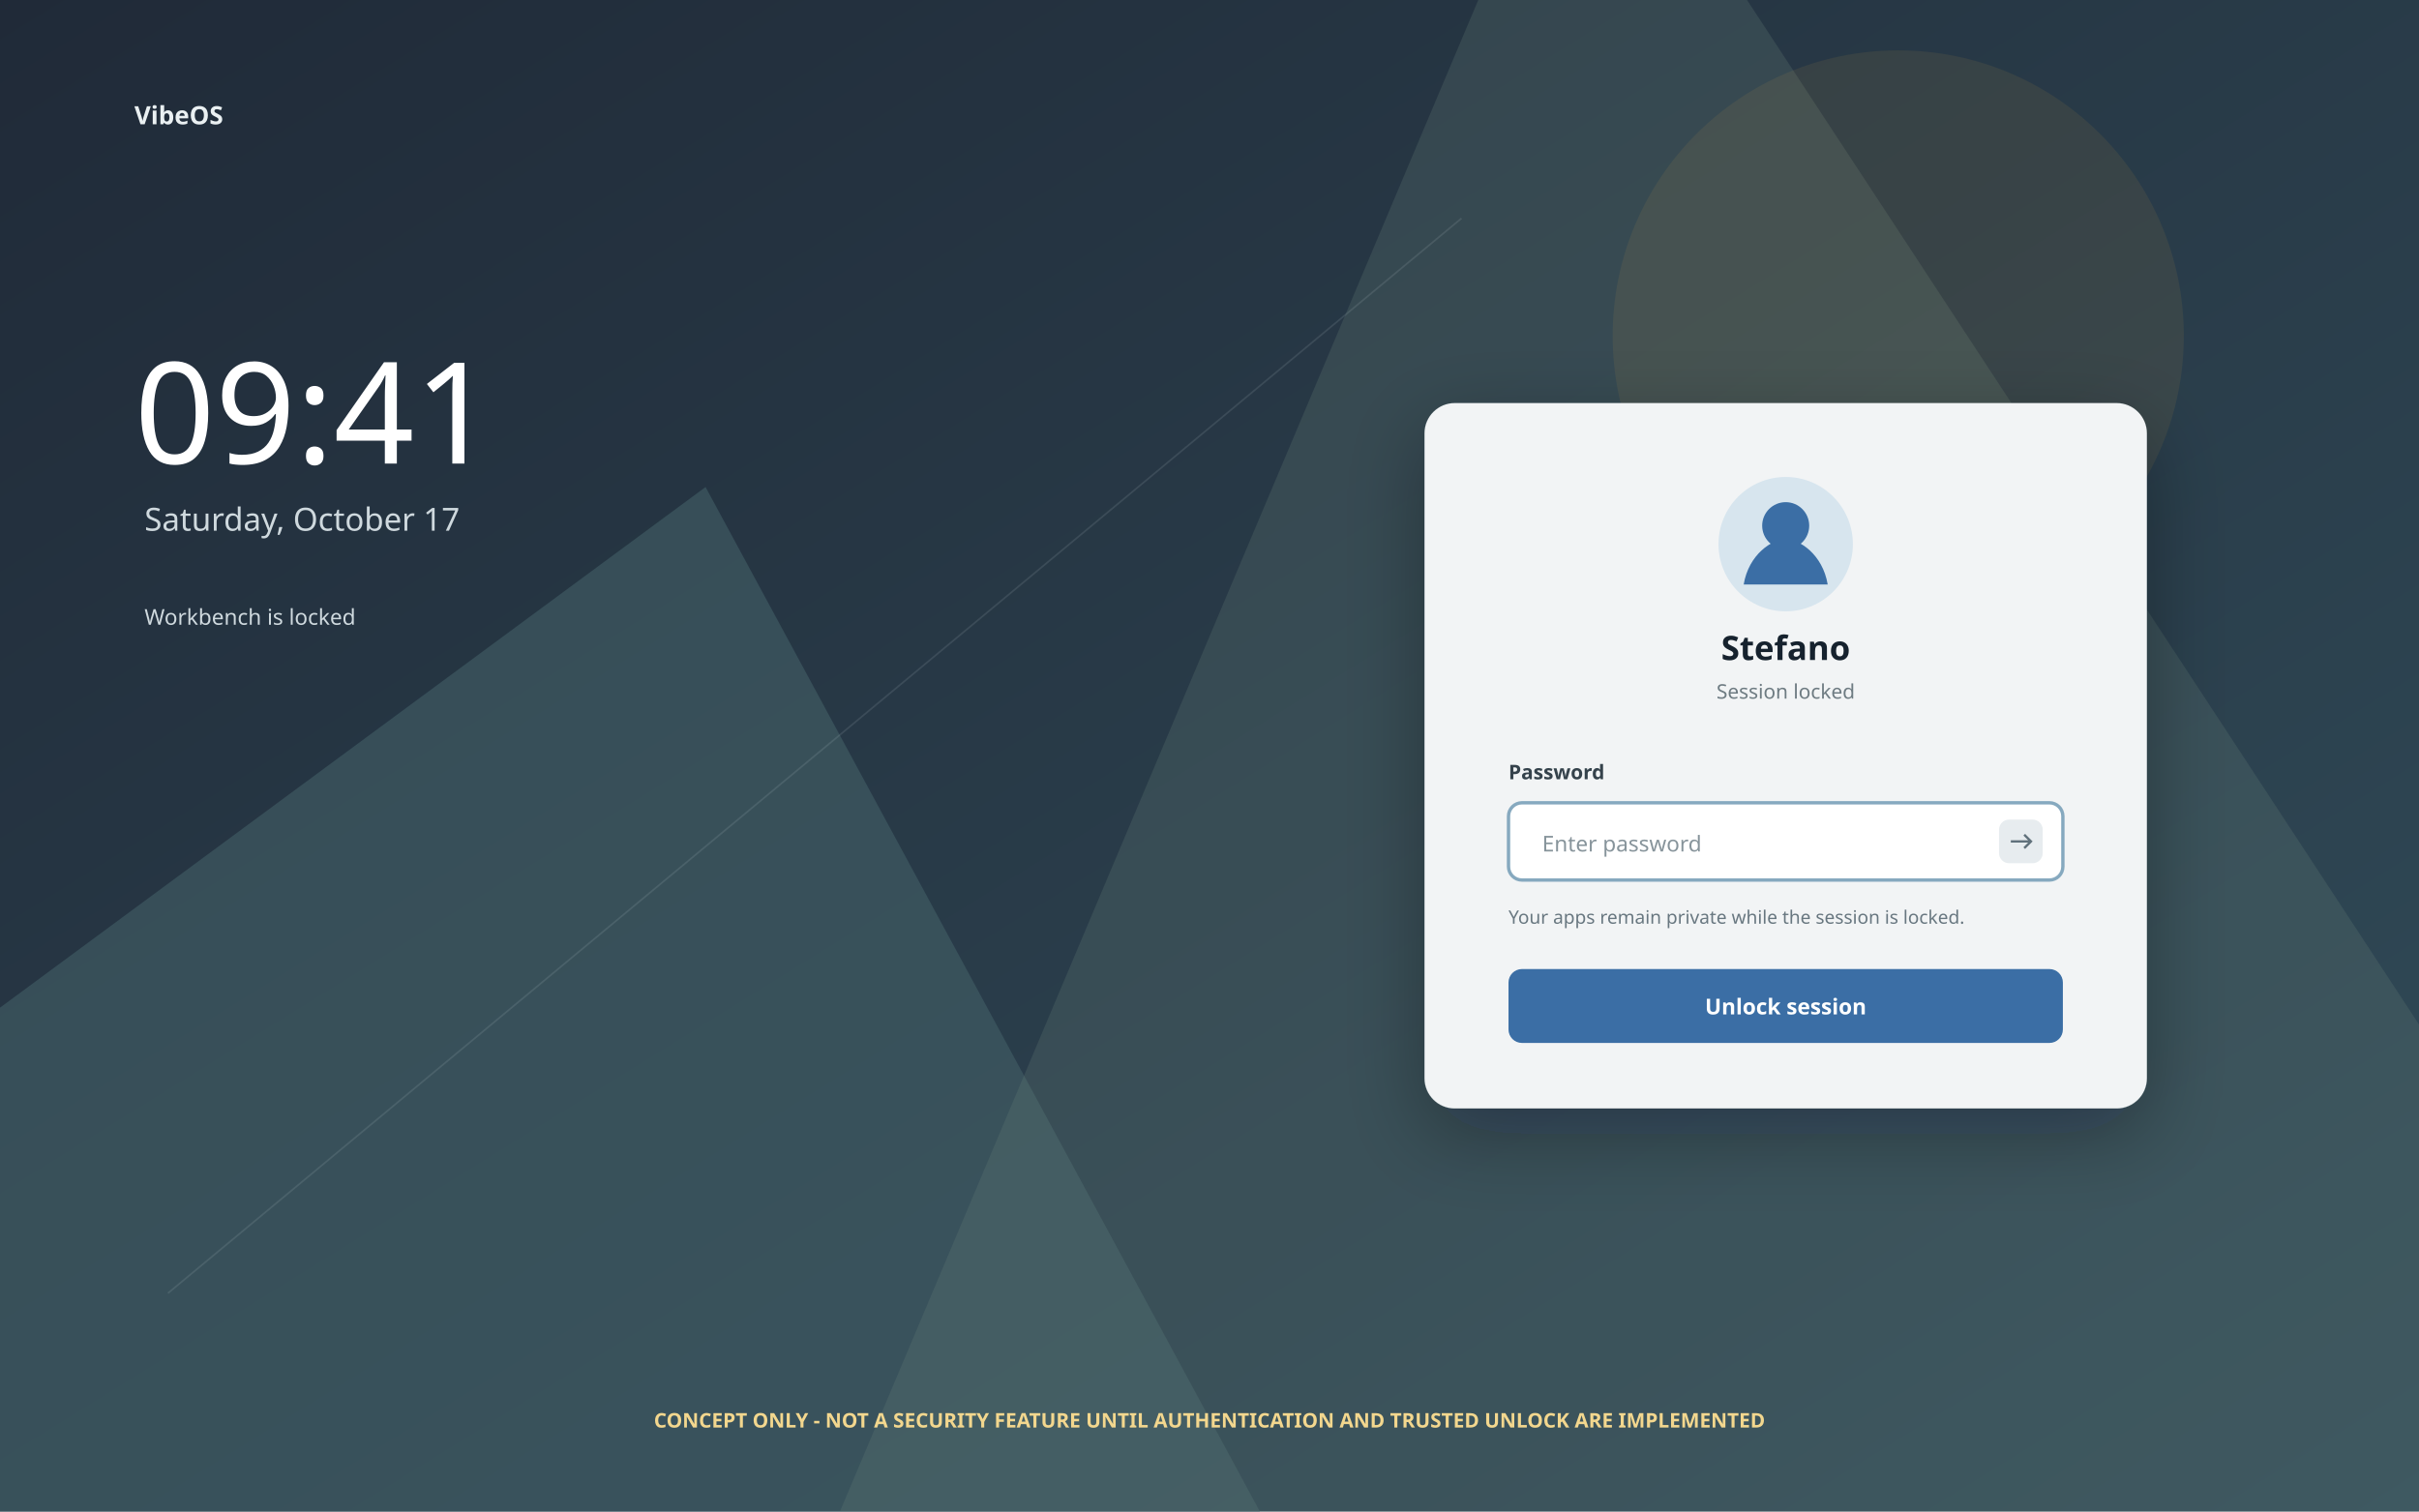
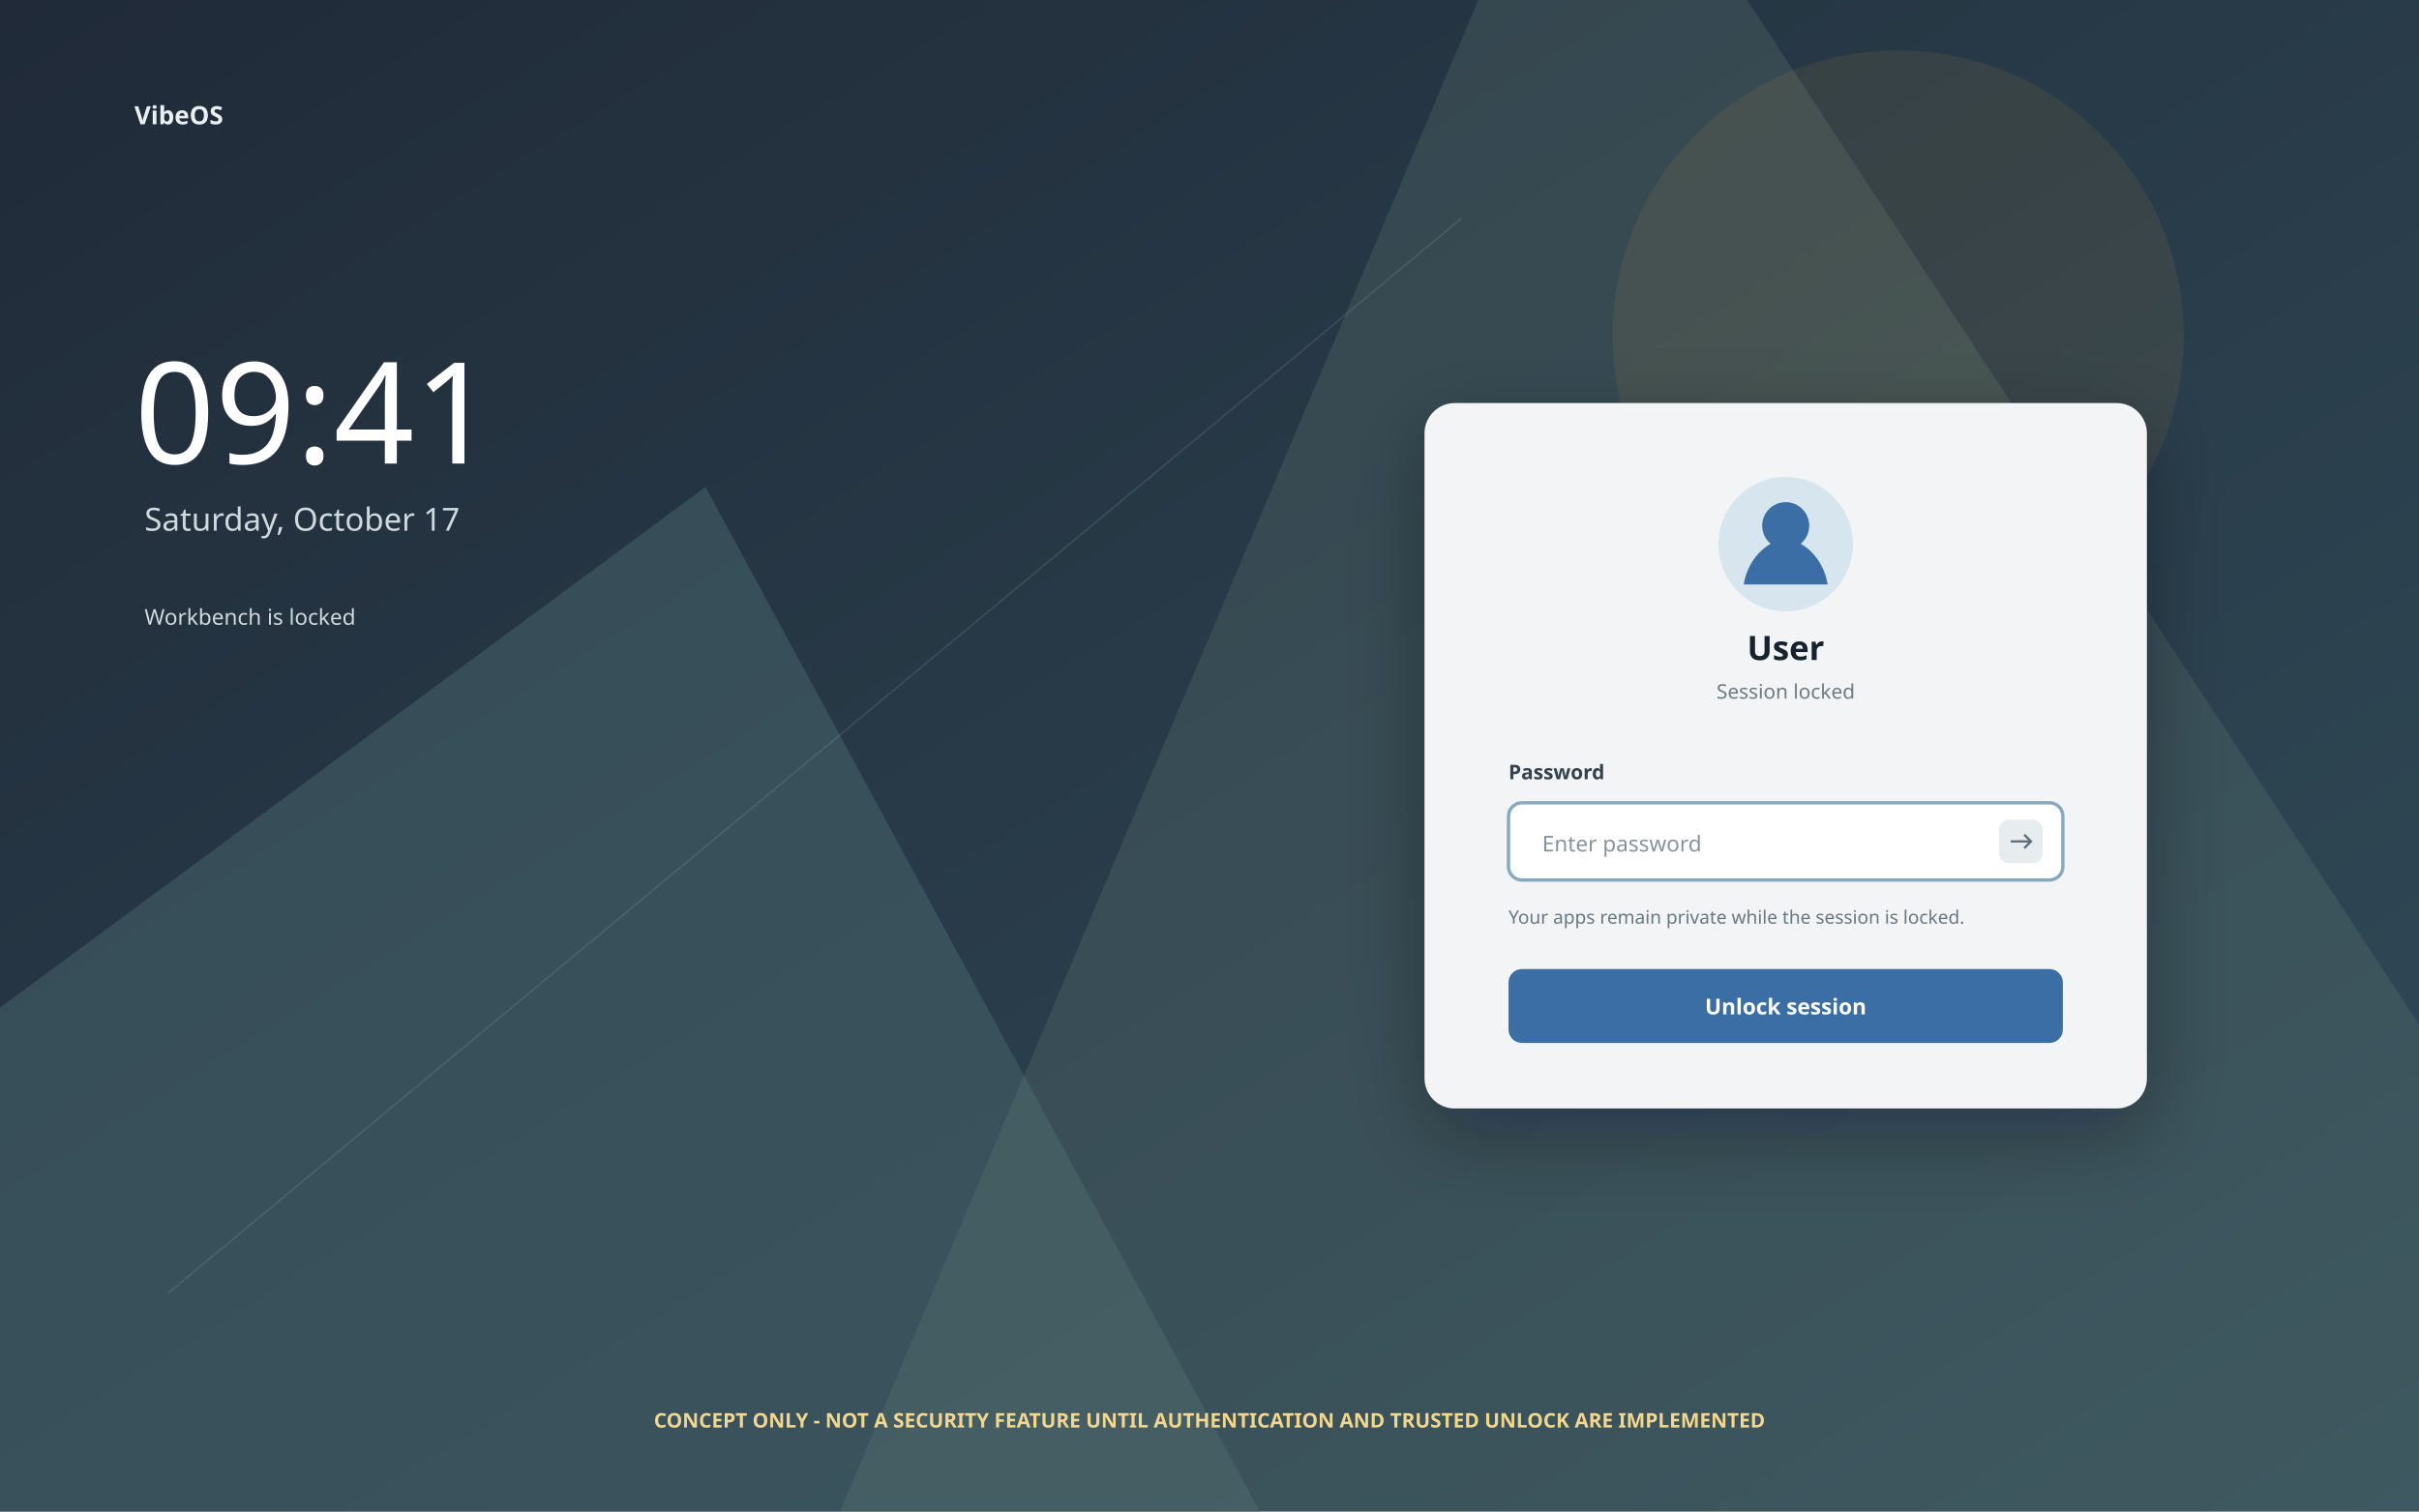
<svg xmlns="http://www.w3.org/2000/svg" width="1440" height="900" viewBox="0 0 1440 900" role="img" aria-labelledby="title desc">
  <defs>
    <linearGradient id="sky" x1="0" y1="0" x2="1" y2="1">
      <stop offset="0" stop-color="#202A38" />
      <stop offset="1" stop-color="#314C59" />
    </linearGradient>
    <filter id="shadow" x="-20%" y="-20%" width="140%" height="150%">
      <feDropShadow dx="0" dy="15" stdDeviation="24" flood-color="#071018" flood-opacity=".32" />
    </filter>
  </defs>
  <rect width="1440" height="900" fill="url(#sky)" />
  <path d="M0 600 420 290l330 610H0Z" fill="#405C64" opacity=".65" />
  <path d="M500 900 880 0h160L1440 610v290Z" fill="#688078" opacity=".24" />
  <circle cx="1130" cy="200" r="170" fill="#F3B33D" opacity=".08" />
  <path d="M100 770 870 130" stroke="#D3E0E3" stroke-width="1" opacity=".12" />
  <text x="80" y="74" fill="#EAF0F2" font-family="IBM Plex Sans, sans-serif" font-size="15" font-weight="600">VibeOS</text>
  <text x="80" y="276" fill="#FFF" font-family="IBM Plex Sans, sans-serif" font-size="84" font-weight="300">09:41</text>
  <text x="86" y="316" fill="#CFD9DE" font-family="IBM Plex Sans, sans-serif" font-size="19">Saturday, October 17</text>
  <text x="86" y="372" fill="#CFD9DE" font-family="IBM Plex Sans, sans-serif" font-size="13">Workbench is locked</text>
  <g filter="url(#shadow)" font-family="IBM Plex Sans, Noto Sans, sans-serif">
    <rect x="848" y="240" width="430" height="420" rx="18" fill="#F2F4F5" />
    <circle cx="1063" cy="324" r="40" fill="#D7E5EE" />
    <circle cx="1063" cy="313" r="14" fill="#3A6EA5" />
    <path d="M1038 348c3-18 17-27 25-27s22 9 25 27" fill="#3A6EA5" />
-     <text x="1063" y="393" text-anchor="middle" fill="#17232D" font-size="20" font-weight="600">Stefano</text>
+     <text x="1063" y="393" text-anchor="middle" fill="#17232D" font-size="20" font-weight="600">User</text>
    <text x="1063" y="416" text-anchor="middle" fill="#6E7B82" font-size="12">Session locked</text>
    <text x="898" y="464" fill="#34434C" font-size="12" font-weight="600">Password</text>
    <rect x="898" y="478" width="330" height="46" rx="8" fill="#FFF" stroke="#86A9BF" stroke-width="2" />
    <text x="918" y="507" fill="#87949B" font-size="13">Enter password</text>
    <rect x="1190" y="488" width="26" height="26" rx="6" fill="#E7ECEF" />
    <path d="M1197 501h12m-4-4 4 4-4 4" fill="none" stroke="#61717B" stroke-width="1.4" />
    <text x="898" y="550" fill="#687780" font-size="11">Your apps remain private while the session is locked.</text>
    <rect x="898" y="577" width="330" height="44" rx="8" fill="#3A6EA5" />
    <text x="1063" y="604" text-anchor="middle" fill="#FFF" font-size="13" font-weight="600">Unlock session</text>
  </g>
  <text x="720" y="850" text-anchor="middle" fill="#F3D78E" font-family="IBM Plex Sans, sans-serif" font-size="12" font-weight="600">CONCEPT ONLY - NOT A SECURITY FEATURE UNTIL AUTHENTICATION AND TRUSTED UNLOCK ARE IMPLEMENTED</text>
</svg>
